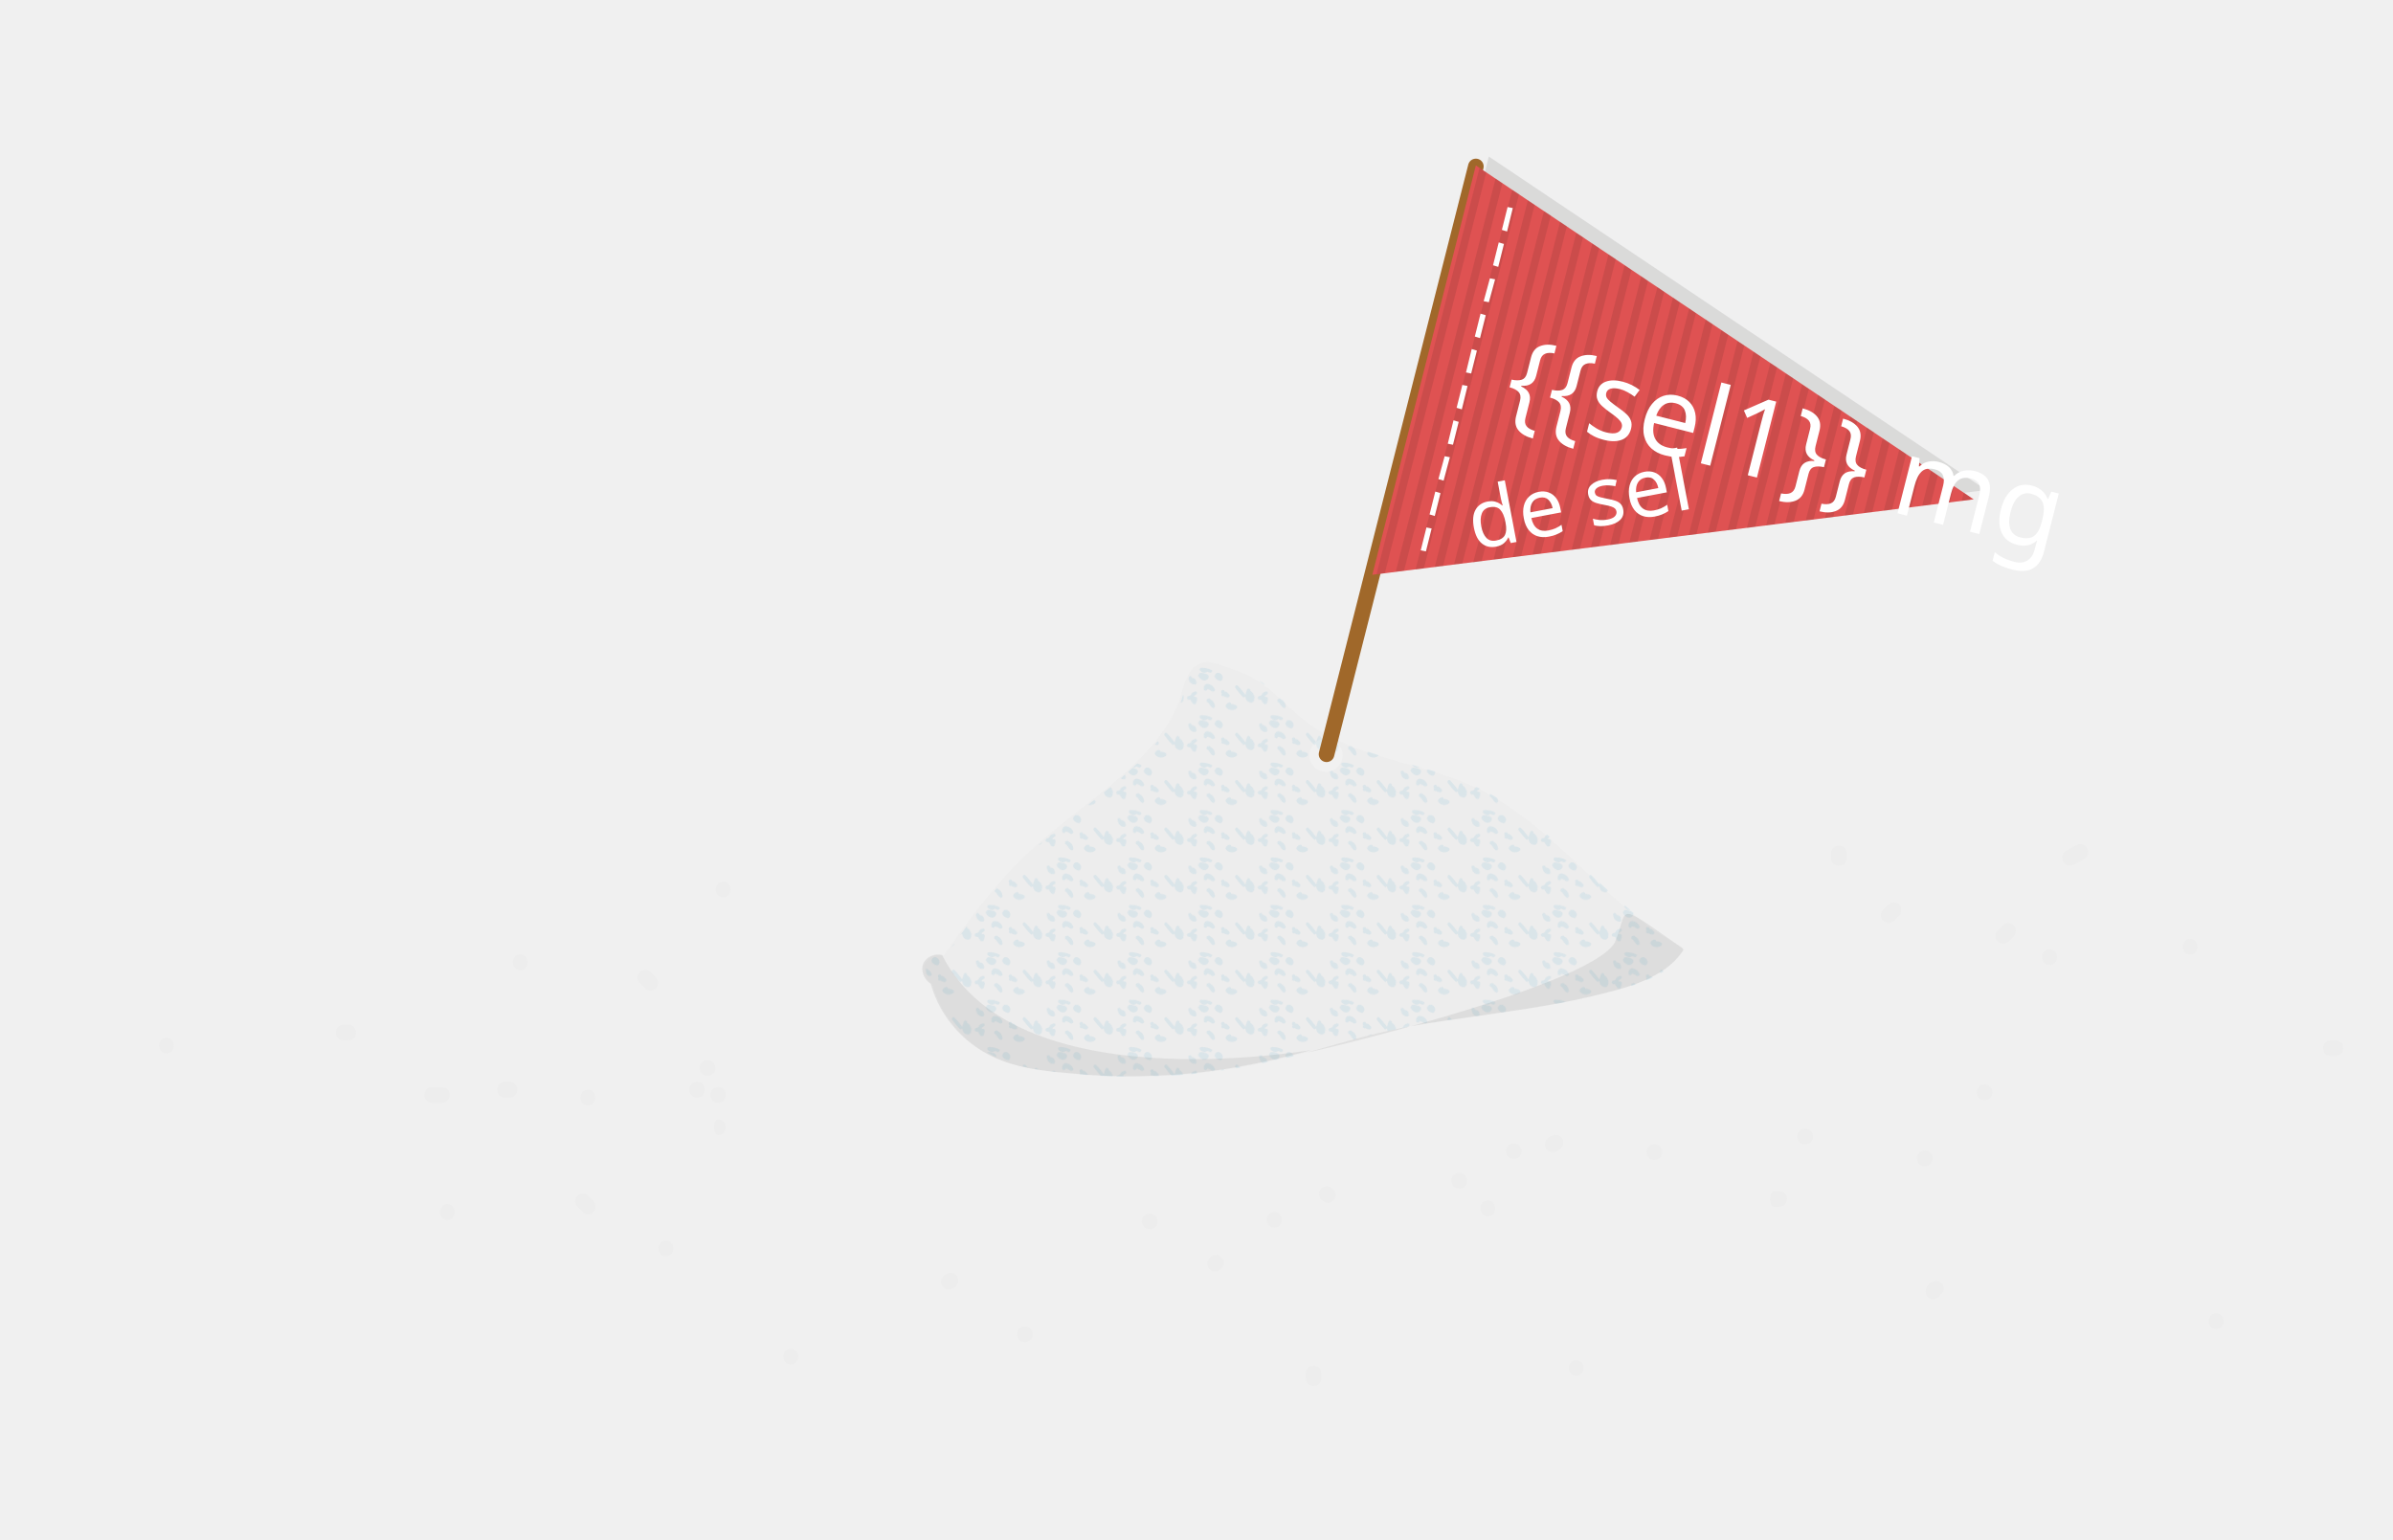
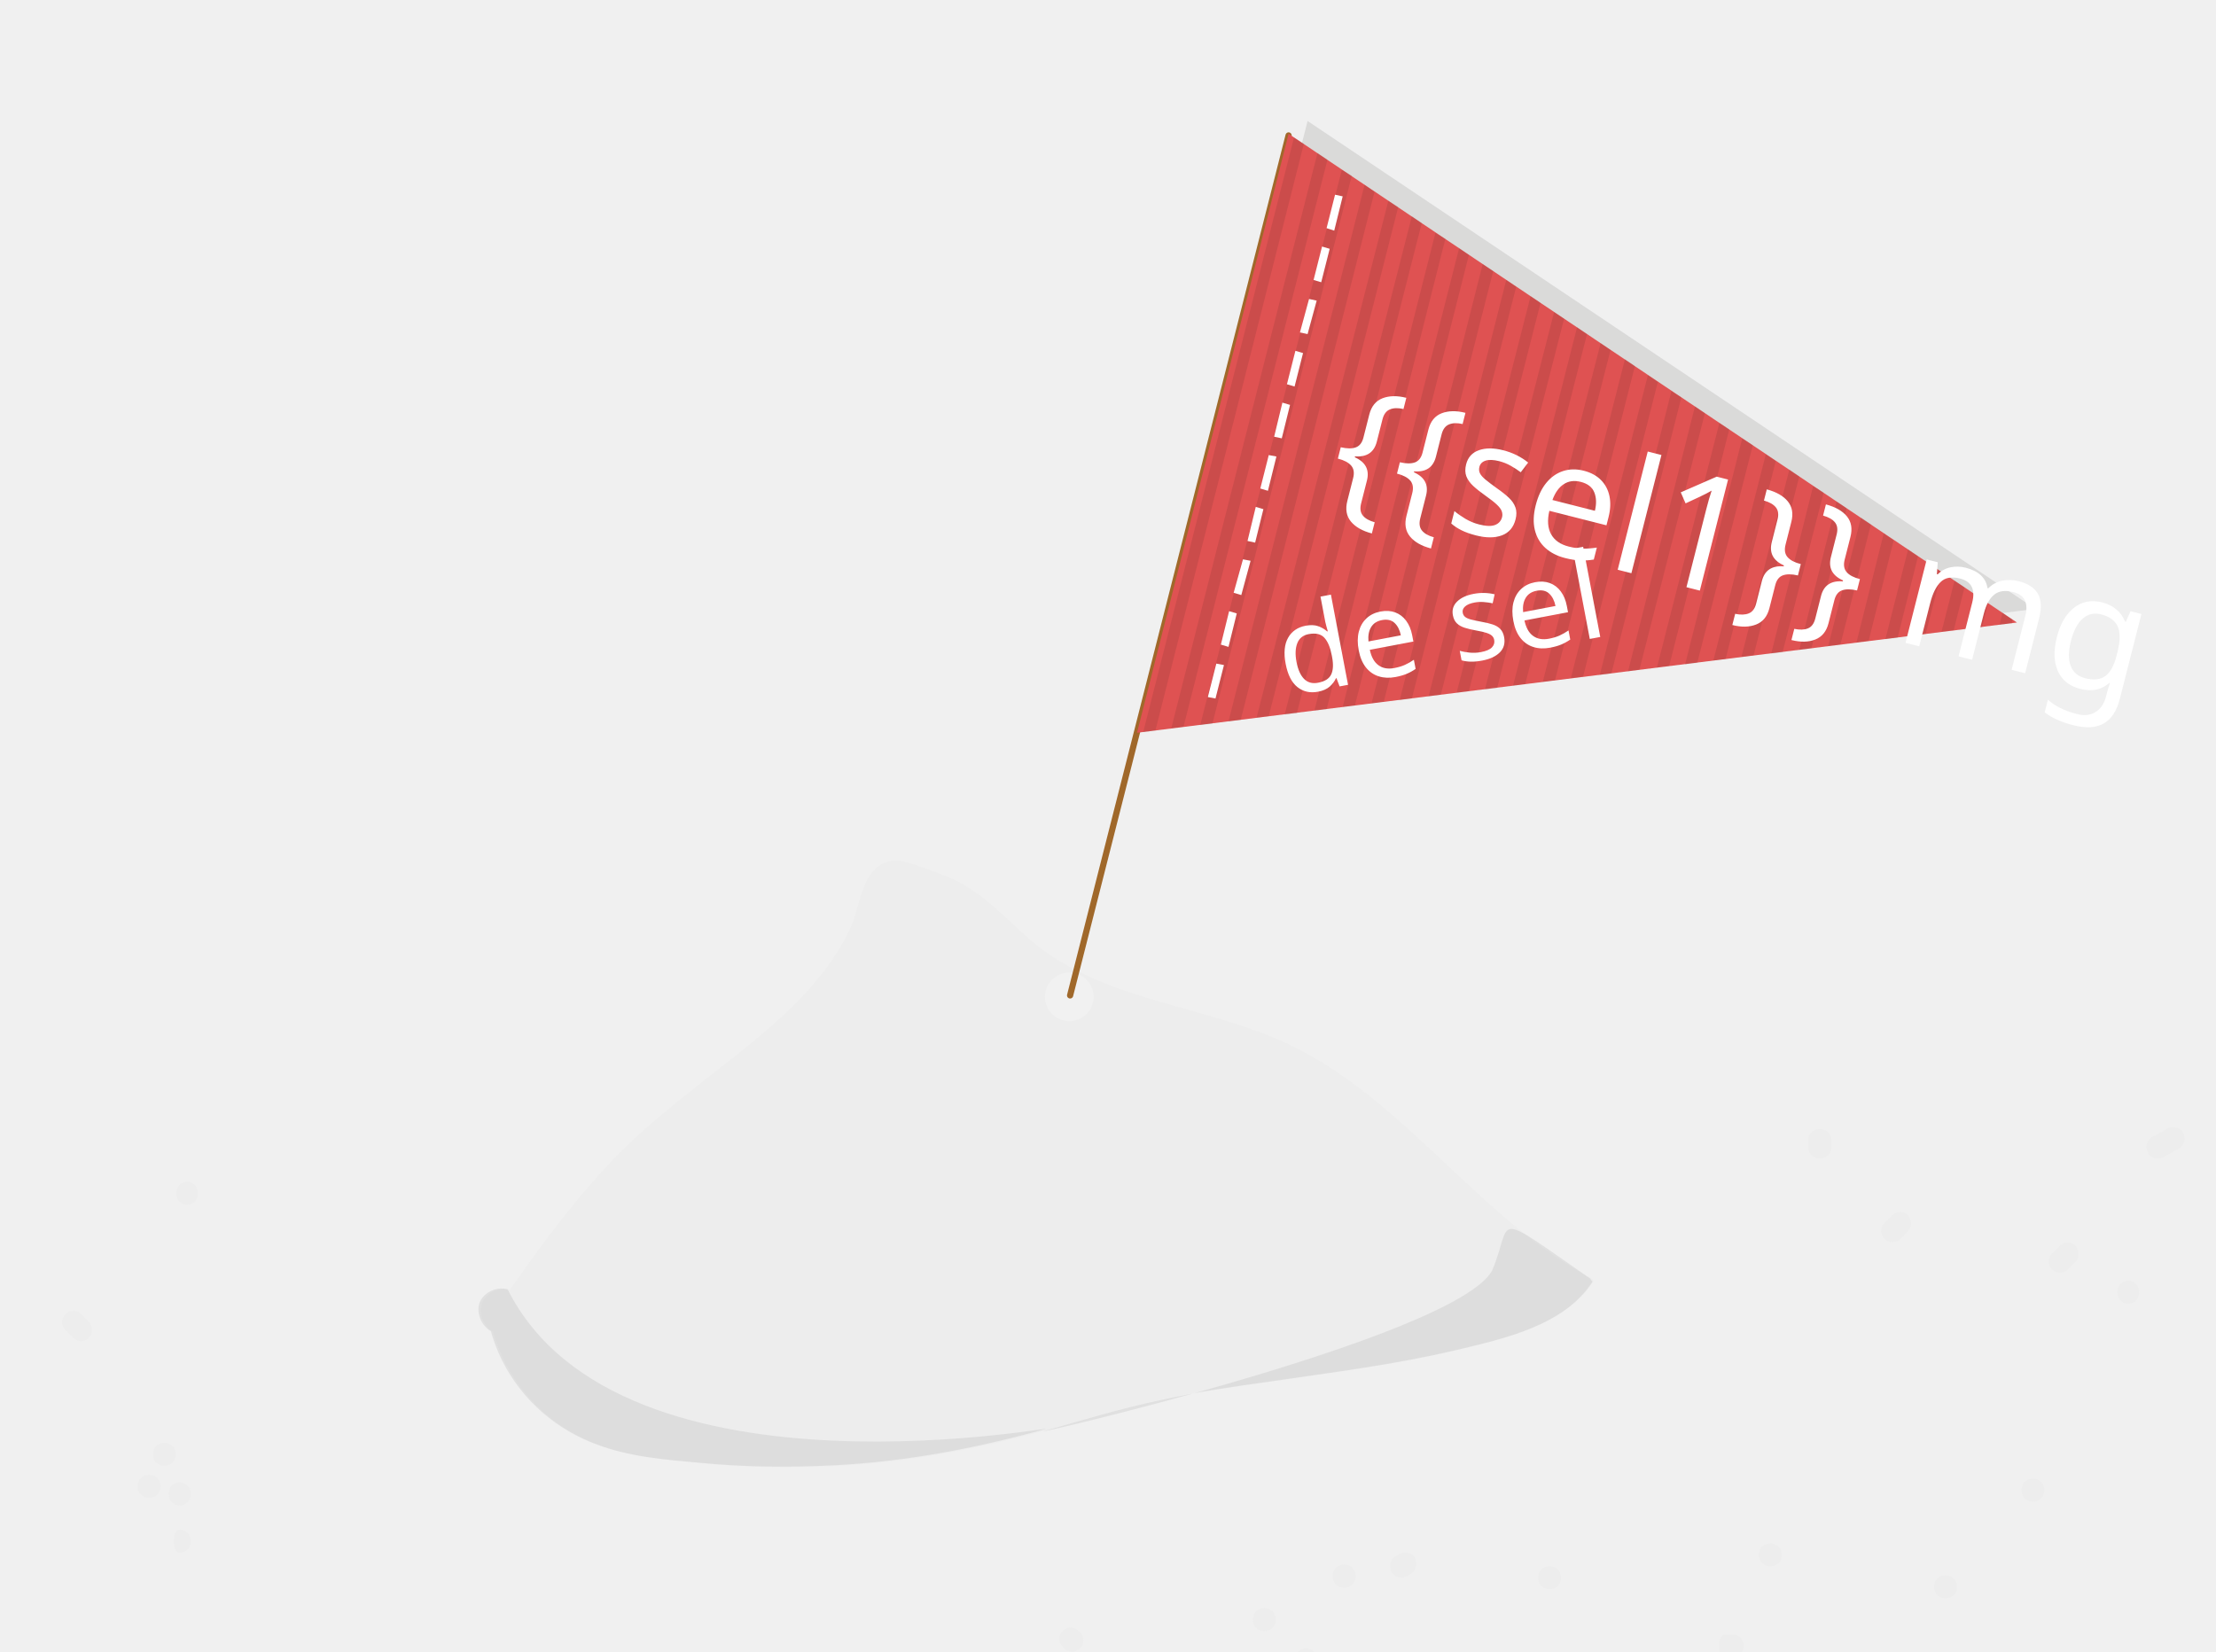
- <svg xmlns="http://www.w3.org/2000/svg" xmlns:xlink="http://www.w3.org/1999/xlink" version="1.1" id="Calque_1" x="0px" y="0px" viewBox="0 0 460 296" enable-background="new 0 0 460 296" xml:space="preserve">
-   <pattern x="-399" y="-252" width="21.2" height="14.2" patternUnits="userSpaceOnUse" id="Nouvelle_nuance_de_motif_2" viewBox="0.2 -14.4 21.2 14.2" overflow="visible">
+ <svg xmlns="http://www.w3.org/2000/svg" xmlns:xlink="http://www.w3.org/1999/xlink" version="1.1" id="Calque_1" x="0px" y="0px" viewBox="103.4 0 1073.1 800" enable-background="new 103.4 0 1073.1 800" xml:space="preserve">
+   <pattern x="0" y="800" width="41.1" height="27.5" patternUnits="userSpaceOnUse" id="SVGID_1_" viewBox="0 -27.7 41.1 27.5" overflow="visible">
    <g>
-       <polygon fill="none" points="0.2,-0.2 21.4,-0.2 21.4,-14.4 0.2,-14.4   " />
-       <path fill="#1B8EC1" d="M6-7c0-0.3,0.1-0.8,0.4-0.8c0.6-0.1,0.6-1.1,0-1C5.7-8.7,5.2-8.3,5-7.7c0,0.1-0.3,0.1-0.3,0.2    C4.4-7.5,3.9-7.3,3.9-7v0.2c0,0.4,0.7,0.6,1,0.4C5-5.9,5.4-5.6,5.6-5.2c0.2,0.3,0.9,0.3,1-0.1l0.3-1.2C6.9-7.2,6.2-7.4,6-7z" />
-       <path fill="#1B8EC1" d="M16.5-7.9c-0.2-0.2-0.5-0.5-0.7-0.7c-0.1-0.1-0.3-0.2-0.5-0.1c0,0-0.1,0-0.1,0c0-0.1-0.1-0.1-0.1-0.2    c-0.2-0.6-1.1-0.4-1,0.3c0,0.1,0.1,0.2,0.2,0.4c-0.3,0.4,0,1,0.5,0.8c0,0,0,0,0.1,0C15.2-7.2,15.6-7,16.1-7    C16.6-7,16.8-7.6,16.5-7.9z" />
-       <path fill="#1B8EC1" d="M10.9-6.4C10.8-6.5,10.8-6.5,10.9-6.4c-0.2-0.3-0.5-0.4-0.7-0.2c-0.5,0-0.7,0.8-0.2,1    c0.1,0,0.2,0.1,0.2,0.1c0.4,0.5,0.7,1.1,1.2,1.5c0.4,0.4,0.9,0,0.8-0.5C12.1-5.4,11.6-6.1,10.9-6.4z" />
-       <path fill="#1B8EC1" d="M12.2-9.4c-0.3-0.8-0.9-1.4-1.8-1.6c-0.3-0.1-0.9-0.1-1.1,0.2C9-10.5,8.8-9.9,8.9-9.5c0.1,0.6,1,0.6,1,0    c0,0,0,0,0,0c1,0.2,1,0.4,1.5,0.7C11.8-8.7,12.3-8.9,12.2-9.4z" />
-       <path fill="#1B8EC1" d="M5.8-12.8c-0.2-0.1-0.3,0-0.5,0c0-0.1,0-0.1,0-0.2c-0.1-0.6-1.1-0.6-1,0c0,0.4,0.2,0.7,0.3,1.1    c0,0.2,0.1,0.3,0.2,0.3c0.3,0.4,0.8,0.7,1.3,0.7c0.4,0.1,0.7-0.2,0.6-0.6C6.7-12.1,6.4-12.6,5.8-12.8z" />
-       <path fill="#1B8EC1" d="M10.3-13c-0.3,1-1.4,1.1-2.1,0.6c-0.4-0.3-0.7-0.5-0.9-1c-0.1-0.2,0-0.5,0.2-0.7c0.1-0.2,0.3-0.3,0.5-0.3    C8.7-14.3,10.6-14.2,10.3-13z" />
-       <path fill="#1B8EC1" d="M14.2-12.1c-0.1,0.1-0.3,0.2-0.5,0.1c-0.7-0.2-1.7-0.7-1.5-1.6c0.2-0.7,1.1-1.2,1.6-0.6    c0,0,0.1,0.1,0.1,0.1c0.1,0,0.2,0,0.3,0.2C14.7-13.3,14.7-12.6,14.2-12.1z" />
-       <path fill="#1B8EC1" d="M21.3-7.9c-0.7-0.9-1.4-1.8-2.2-2.6c-0.4-0.5-1.1,0.2-0.7,0.7c0.7,0.9,1.4,1.8,2.2,2.6    C21-6.7,21.7-7.4,21.3-7.9z" />
-       <path fill="#1B8EC1" d="M18.6-4.6c-0.5-0.3-1-0.4-1.5-0.4c0-0.3-0.2-0.6-0.6-0.5c-0.4,0.1-0.8,0.4-1,0.8c-0.1,0.1-0.1,0.4,0,0.5    c0.7,1.1,2.3,1.3,3.3,0.4C19-4.1,18.9-4.5,18.6-4.6z" />
-       <path fill="#1B8EC1" d="M11.1-1.1c-0.9-0.4-1.8-0.6-2.7-0.6c0,0,0,0,0,0c0,0,0,0,0,0c-0.1,0-0.2,0-0.2,0C7.8-1.7,7.5-1.3,7.7-1    c0.4,0.6,1.1,0.9,1.8,0.7c0.2,0,0.3-0.1,0.3-0.3c0.3,0.1,0.5,0.2,0.8,0.3C11.2,0,11.7-0.9,11.1-1.1z" />
-       <path fill="#1B8EC1" d="M2.8-7.5c0,0-0.1-0.1-0.1-0.1C2.6-8.2,2.2-8.7,1.6-9c0,0,0,0,0,0C1.8-9.5,1-10,0.7-9.4    C0.4-8.6,0-7.7,0.3-6.7c0.2,0.8,1,1.3,1.8,1.2c0.7-0.1,0.8-1.1,0.8-1.7C2.9-7.3,2.9-7.4,2.8-7.5z" />
+       <polygon fill="none" points="0,-0.1 41.1,-0.1 41.1,-27.7 0,-27.7   " />
+       <g>
+         <polygon fill="none" points="0,-27.7 41.1,-27.7 41.1,-0.1 0,-0.1    " />
+         <path fill="#1B8EC1" d="M11.3-14.5c0,0.6,0.2,1.6,0.8,1.6c1.2,0.2,1.2,2.1,0,1.9c-1.4-0.2-2.3-1-2.7-2.1c0-0.2-0.6-0.2-0.6-0.4     c-0.6,0-1.6-0.4-1.6-1v-0.4c0-0.8,1.4-1.2,1.9-0.8c0.2-1,1-1.6,1.4-2.3c0.4-0.6,1.7-0.6,1.9,0.2l0.6,2.3     C13-14.1,11.6-13.7,11.3-14.5z" />
+         <path fill="#1B8EC1" d="M31.6-12.7c-0.4,0.4-1,1-1.4,1.4c-0.2,0.2-0.6,0.4-1,0.2h-0.2c0,0.2-0.2,0.2-0.2,0.4     c-0.4,1.2-2.1,0.8-1.9-0.6c0-0.2,0.2-0.4,0.4-0.8c-0.6-0.8,0-1.9,1-1.6c0,0,0,0,0.2,0c0.6-0.4,1.4-0.8,2.3-0.8     C31.8-14.5,32.2-13.3,31.6-12.7z" />
+         <path fill="#1B8EC1" d="M20.8-15.6C20.6-15.5,20.6-15.5,20.8-15.6c-0.4,0.6-1,0.8-1.4,0.4c-1,0-1.4-1.6-0.4-1.9     c0.2,0,0.4-0.2,0.4-0.2c0.8-1,1.4-2.1,2.3-2.9c0.8-0.8,1.7,0,1.6,1C23.1-17.6,22.1-16.2,20.8-15.6z" />
+         <path fill="#1B8EC1" d="M23.3-9.8c-0.6,1.6-1.7,2.7-3.5,3.1c-0.6,0.2-1.7,0.2-2.1-0.4c-0.6-0.6-1-1.7-0.8-2.5     c0.2-1.2,1.9-1.2,1.9,0l0,0c1.9-0.4,1.9-0.8,2.9-1.4C22.5-11.2,23.5-10.8,23.3-9.8z" />
+         <path fill="#1B8EC1" d="M10.9-3.2c-0.4,0.2-0.6,0-1,0c0,0.2,0,0.2,0,0.4C9.7-1.7,7.8-1.7,8-2.8C8-3.6,8.4-4.2,8.5-5     c0-0.4,0.2-0.6,0.4-0.6c0.6-0.8,1.6-1.4,2.5-1.4c0.8-0.2,1.4,0.4,1.2,1.2C12.6-4.6,12-3.6,10.9-3.2z" />
+         <path fill="#1B8EC1" d="M19.6-2.8C19-4.8,16.9-5,15.5-4c-0.8,0.6-1.4,1-1.7,1.9c-0.2,0.4,0,1,0.4,1.4c0.2,0.4,0.6,0.6,1,0.6     C16.5-0.3,20.2-0.5,19.6-2.8z" />
+         <path fill="#1B8EC1" d="M27.2-4.6c-0.2-0.2-0.6-0.4-1-0.2c-1.4,0.4-3.3,1.4-2.9,3.1c0.4,1.4,2.1,2.3,3.1,1.2l0.2-0.2     c0.2,0,0.4,0,0.6-0.4C28.1-2.3,28.1-3.6,27.2-4.6z" />
+         <path fill="#1B8EC1" d="M40.9-12.7c-1.4,1.7-2.7,3.5-4.3,5c-0.8,1-2.1-0.4-1.4-1.4c1.4-1.7,2.7-3.5,4.3-5     C40.4-15.1,41.7-13.7,40.9-12.7z" />
+         <path fill="#1B8EC1" d="M35.7-19.1c-1,0.6-1.9,0.8-2.9,0.8c0,0.6-0.4,1.2-1.2,1c-0.8-0.2-1.6-0.8-1.9-1.6c-0.2-0.2-0.2-0.8,0-1     c1.4-2.1,4.5-2.5,6.4-0.8C36.5-20.1,36.3-19.3,35.7-19.1z" />
+         <path fill="#1B8EC1" d="M21.2-25.9c-1.7,0.8-3.5,1.2-5.2,1.2l0,0l0,0c-0.2,0-0.4,0-0.4,0c-0.8,0-1.4-0.8-1-1.4     c0.8-1.2,2.1-1.7,3.5-1.4c0.4,0,0.6,0.2,0.6,0.6c0.6-0.2,1-0.4,1.6-0.6C21.3-28.1,22.3-26.3,21.2-25.9z" />
+         <path fill="#1B8EC1" d="M5.1-13.5l-0.2,0.2c-0.2,1.2-1,2.1-2.1,2.7l0,0c0.4,1-1.2,1.9-1.7,0.8c-0.6-1.6-1.4-3.3-0.8-5.2     c0.4-1.6,1.9-2.5,3.5-2.3c1.4,0.2,1.6,2.1,1.6,3.3C5.2-13.9,5.2-13.7,5.1-13.5z" />
+       </g>
    </g>
  </pattern>
  <g>
    <g>
-       <path fill="#EDEDED" d="M323.5,182.2c-14.6-7.8-23.9-22.6-38.6-30.2c-7.4-3.8-15.7-5.1-23.5-7.9c-4.1-1.5-8.1-3.4-11.5-6.3    c-3.4-2.9-6.1-6.1-10.3-8.1c-1.8-0.8-3.6-1.4-5.4-2c-1.3-0.4-2.5-0.7-3.8,0c-2.6,1.2-3.1,5.5-4,7.8c-2.8,6.6-8.3,11.7-13.7,16.1    c-5.7,4.6-11.7,8.9-16.9,14.1c-5.4,5.5-10,11.7-14.4,18c-1.2-0.3-2.5,0.1-3.3,1.1c-1.1,1.4-0.3,3.6,1.1,4.4    c1.9,6.8,7,12.3,13.7,14.8c4.4,1.7,9.3,2.1,13.9,2.5c5.1,0.5,10.2,0.6,15.3,0.4c10.1-0.3,20-2.1,29.8-4.8c5-1.4,9.9-2.9,15-4    c4.9-1.1,9.8-1.8,14.8-2.5c8.1-1.2,16.2-2.2,24.2-4.1c6.2-1.5,14.2-3.2,17.9-9C323.7,182.5,323.6,182.2,323.5,182.2z" />
-       <pattern id="SVGID_1_" xlink:href="#Nouvelle_nuance_de_motif_2" patternTransform="matrix(0.6419 0 0 0.6419 -2511.889 -2580.121)">
+       <path fill="#EDEDED" d="M874.1,619.2c-53.8-28.8-88.1-83.3-142.3-111.3c-27.3-14-57.9-18.8-86.6-29.1    c-15.1-5.5-29.9-12.5-42.4-23.2c-12.5-10.7-22.5-22.5-38-29.9c-6.6-2.9-13.3-5.2-19.9-7.4c-4.8-1.5-9.2-2.6-14,0    c-9.6,4.4-11.4,20.3-14.7,28.8c-10.3,24.3-30.6,43.1-50.5,59.3c-21,17-43.1,32.8-62.3,52c-19.9,20.3-36.9,43.1-53.1,66.3    c-4.4-1.1-9.2,0.4-12.2,4.1c-4.1,5.2-1.1,13.3,4.1,16.2c7,25.1,25.8,45.3,50.5,54.6c16.2,6.3,34.3,7.7,51.2,9.2    c18.8,1.8,37.6,2.2,56.4,1.5c37.2-1.1,73.7-7.7,109.8-17.7c18.4-5.2,36.5-10.7,55.3-14.7c18.1-4.1,36.1-6.6,54.6-9.2    c29.9-4.4,59.7-8.1,89.2-15.1c22.9-5.5,52.3-11.8,66-33.2C874.8,620.3,874.5,619.2,874.1,619.2z" />
+       <pattern id="SVGID_2_" xlink:href="#SVGID_1_" patternTransform="matrix(2.3661 0 0 -2.3661 -573.395 -17201.172)">
		</pattern>
-       <path opacity="9.000000e-02" fill="url(#SVGID_1_)" d="M323.9,182.2c-14.6-7.8-23.9-22.6-38.6-30.2c-7.4-3.8-15.7-5.1-23.5-7.9    c-4.1-1.5-8.1-3.4-11.5-6.3c-3.4-2.9-6.1-6.1-10.3-8.1c-1.8-0.8-3.6-1.4-5.4-2c-1.3-0.4-2.5-0.7-3.8,0c-2.6,1.2-3.1,5.5-4,7.8    c-2.8,6.6-8.3,11.7-13.7,16.1c-5.7,4.6-11.7,8.9-16.9,14.1c-5.4,5.5-10,11.7-14.4,18c-1.2-0.3-2.5,0.1-3.3,1.1    c-1.1,1.4-0.3,3.6,1.1,4.4c1.9,6.8,7,12.3,13.7,14.8c4.4,1.7,9.3,2.1,13.9,2.5c5.1,0.5,10.2,0.6,15.3,0.4    c10.1-0.3,20-2.1,29.8-4.8c5-1.4,9.9-2.9,15-4c4.9-1.1,9.8-1.8,14.8-2.5c8.1-1.2,16.2-2.2,24.2-4.1c6.2-1.5,14.2-3.2,17.9-9    C324.1,182.5,324.1,182.2,323.9,182.2z" />
-       <path opacity="7.000000e-02" d="M181.1,183.6c-1.2-0.3-2.5,0.1-3.3,1.1c-1.1,1.4-0.3,3.6,1.1,4.4c1.9,6.8,7,12.3,13.7,14.8    c4.4,1.7,9.3,2.1,13.9,2.5c5.1,0.5,10.2,0.6,15.3,0.4c10.1-0.3,20-2.1,29.8-4.8C256.6,200.8,196,213.3,181.1,183.6z" />
-       <path opacity="7.000000e-02" d="M323.3,182.2c-13.4-9.3-10-7.7-12.9-1c-5.1,8.9-63.3,22.3-58.7,21c5-1.4,9.9-2.9,15-4    c4.9-1.1,9.8-1.8,14.8-2.5c8.1-1.2,16.2-2.2,24.2-4.1c6.2-1.5,14.2-3.2,17.9-9C323.5,182.5,323.4,182.3,323.3,182.2z" />
+       <path opacity="9.000000e-02" fill="url(#SVGID_2_)" enable-background="new    " d="M875.6,619.2    c-53.8-28.8-88.1-83.3-142.3-111.3c-27.3-14-57.9-18.8-86.6-29.1c-15.1-5.5-29.9-12.5-42.4-23.2c-12.5-10.7-22.5-22.5-38-29.9    c-6.6-2.9-13.3-5.2-19.9-7.4c-4.8-1.5-9.2-2.6-14,0c-9.6,4.4-11.4,20.3-14.7,28.8c-10.3,24.3-30.6,43.1-50.5,59.3    c-21,17-43.1,32.8-62.3,52c-19.9,20.3-36.9,43.1-53.1,66.3c-4.4-1.1-9.2,0.4-12.2,4.1c-4.1,5.2-1.1,13.3,4.1,16.2    c7,25.1,25.8,45.3,50.5,54.6c16.2,6.3,34.3,7.7,51.2,9.2c18.8,1.8,37.6,2.2,56.4,1.5c37.2-1.1,73.7-7.7,109.8-17.7    c18.4-5.2,36.5-10.7,55.3-14.7c18.1-4.1,36.1-6.6,54.6-9.2c29.9-4.4,59.7-8.1,89.2-15.1c22.9-5.5,52.3-11.8,66-33.2    C876.3,620.3,876.3,619.2,875.6,619.2z" />
+       <path opacity="7.000000e-02" enable-background="new    " d="M349.2,624.4c-4.4-1.1-9.2,0.4-12.2,4.1c-4.1,5.2-1.1,13.3,4.1,16.2    c7,25.1,25.8,45.3,50.5,54.6c16.2,6.3,34.3,7.7,51.2,9.2c18.8,1.8,37.6,2.2,56.4,1.5c37.2-1.1,73.7-7.7,109.8-17.7    C627.5,687.8,404.1,733.9,349.2,624.4z" />
+       <path opacity="7.000000e-02" enable-background="new    " d="M873.4,619.2c-49.4-34.3-36.9-28.4-47.5-3.7    c-18.8,32.8-233.3,82.2-216.4,77.4c18.4-5.2,36.5-10.7,55.3-14.7c18.1-4.1,36.1-6.6,54.6-9.2c29.9-4.4,59.7-8.1,89.2-15.1    c22.9-5.5,52.3-11.8,66-33.2C874.1,620.3,873.7,619.6,873.4,619.2z" />
    </g>
-     <path fill="#EDEDED" d="M234.8,241.7c-0.6-0.6-1.5-0.6-2.1,0l-0.2,0.2c-0.6,0.6-0.6,1.5,0,2.1c0.6,0.6,1.5,0.6,2.1,0   c0.1-0.1,0.2-0.2,0.2-0.2C235.4,243.2,235.4,242.3,234.8,241.7z" />
-     <path fill="#EDEDED" d="M245,233L245,233c-2,0-2,3,0,3l0,0C246.9,236,246.9,233,245,233z" />
-     <path fill="#EDEDED" d="M256.3,228.7l-0.2-0.2c-0.6-0.6-1.5-0.6-2.1,0c-0.6,0.6-0.6,1.5,0,2.1c0.1,0.1,0.2,0.2,0.2,0.2   c0.6,0.6,1.5,0.6,2.1,0C256.9,230.2,256.9,229.3,256.3,228.7z" />
-     <path fill="#EDEDED" d="M279,227L279,227c0,2,3,2,3,0l0,0C282,225,279,225,279,227z" />
-     <path fill="#EDEDED" d="M291,219.8c-2,0-2,3,0,3S293,219.8,291,219.8z" />
-     <path fill="#EDEDED" d="M300.3,218.9c-0.4-0.7-1.3-0.9-2.1-0.5c-0.2,0.1-0.3,0.2-0.5,0.3c-0.7,0.4-0.9,1.4-0.5,2.1   c0.4,0.7,1.3,0.9,2.1,0.5c0.2-0.1,0.3-0.2,0.5-0.3C300.4,220.6,300.7,219.6,300.3,218.9z" />
-     <path fill="#EDEDED" d="M286,230.8c-1.9,0-1.9,3,0,3S287.9,230.8,286,230.8z" />
-     <path fill="#EDEDED" d="M318,220c-2,0-2,3,0,3S320,220,318,220z" />
-     <path fill="#EDEDED" d="M136,203.8c-2,0-2,3,0,3S138,203.8,136,203.8z" />
-     <path fill="#EDEDED" d="M138,209L138,209c-1.9,0-1.9,3,0,3l0,0C140,212,140,209,138,209z" />
-     <path fill="#EDEDED" d="M134,208L134,208c-2,0-2,3,0,3l0,0C136,211,136,208,134,208z" />
-     <path fill="#EDEDED" d="M138,215.2c-1,0-1,3,0,3C140,218.2,140,215.2,138,215.2z" />
-     <path fill="#EDEDED" d="M197,255L197,255c-2,0-2,3,0,3l0,0C199,258,199,255,197,255z" />
-     <path fill="#EDEDED" d="M152,259.3c-1.9,0-1.9,3,0,3S153.9,259.3,152,259.3z" />
-     <path fill="#EDEDED" d="M184,245.4c-0.4-0.7-1.3-0.9-2.1-0.5c-0.1,0.1-0.2,0.1-0.3,0.2c-0.7,0.4-0.9,1.4-0.5,2.1   c0.4,0.7,1.3,0.9,2.1,0.5c0.1-0.1,0.2-0.1,0.3-0.2C184.2,247.1,184.4,246.1,184,245.4z" />
-     <path fill="#EDEDED" d="M221,233.3c-2,0-2,3,0,3S223,233.3,221,233.3z" />
-     <path fill="#EDEDED" d="M342,229h-1c-1,0-1,3,0,3h1C344,232,344,229,342,229z" />
-     <path fill="#EDEDED" d="M347,217L347,217c-2,0-2,3,0,3l0,0C349,220,349,217,347,217z" />
-     <path fill="#EDEDED" d="M373.6,247.3c-0.2-0.8-1-1.2-1.8-1c-0.8,0.2-1.4,0.8-1.6,1.6c-0.2,0.8,0.2,1.6,1,1.8   c0.6,0.2,1.4-0.1,1.7-0.7C373.5,248.6,373.8,247.9,373.6,247.3z" />
-     <path fill="#EDEDED" d="M370,221.2c-2,0-2,3,0,3S372,221.2,370,221.2z" />
-     <path fill="#EDEDED" d="M380,210L380,210c0,2,3,2,3,0l0,0C383,208,380,208,380,210z" />
-     <path fill="#EDEDED" d="M128,238.5c-1.9,0-1.9,3,0,3S129.9,238.5,128,238.5z" />
-     <path fill="#EDEDED" d="M86,231.5c-1.9,0-1.9,3,0,3S87.9,231.5,86,231.5z" />
-     <path fill="#EDEDED" d="M85,209h-2c-1.9,0-1.9,3,0,3h2C86.9,212,86.9,209,85,209z" />
-     <path fill="#EDEDED" d="M113,209.5c-1.9,0-1.9,3,0,3S114.9,209.5,113,209.5z" />
-     <path fill="#EDEDED" d="M114.1,230.9l-1-1c-0.6-0.6-1.5-0.6-2.1,0c-0.6,0.6-0.6,1.5,0,2.1c0.3,0.3,0.7,0.7,1,1   c0.6,0.6,1.5,0.6,2.1,0C114.6,232.5,114.6,231.5,114.1,230.9z" />
-     <path fill="#EDEDED" d="M98,208h-1c-1.9,0-1.9,3,0,3h1C99.9,211,99.9,208,98,208z" />
-     <path fill="#EDEDED" d="M126.1,187.9l-1-1c-0.6-0.6-1.5-0.6-2.1,0c-0.6,0.6-0.6,1.5,0,2.1c0.3,0.3,0.7,0.7,1,1   c0.6,0.6,1.5,0.6,2.1,0C126.6,189.5,126.6,188.5,126.1,187.9z" />
-     <path fill="#EDEDED" d="M394,182.5c-1.9,0-1.9,3,0,3S395.9,182.5,394,182.5z" />
-     <path fill="#EDEDED" d="M352,164v1c0,1.9,3,1.9,3,0v-1C355,162.1,352,162.1,352,164z" />
-     <path fill="#EDEDED" d="M401.2,163c-0.4-0.7-1.3-0.9-2.1-0.5c-0.7,0.4-1.3,0.7-2,1.1c-0.7,0.4-0.9,1.4-0.5,2.1   c0.4,0.7,1.3,0.9,2.1,0.5c0.7-0.4,1.3-0.7,2-1.1C401.4,164.7,401.6,163.7,401.2,163z" />
-     <path fill="#EDEDED" d="M365.1,173.9c-0.6-0.6-1.5-0.6-2.1,0l-1,1c-0.6,0.6-0.6,1.5,0,2.1c0.6,0.6,1.5,0.6,2.1,0   c0.3-0.3,0.7-0.7,1-1C365.6,175.5,365.6,174.5,365.1,173.9z" />
-     <path fill="#EDEDED" d="M387.1,177.9c-0.6-0.6-1.5-0.6-2.1,0l-1,1c-0.6,0.6-0.6,1.5,0,2.1c0.6,0.6,1.5,0.6,2.1,0   c0.3-0.3,0.7-0.7,1-1C387.6,179.5,387.6,178.5,387.1,177.9z" />
-     <path fill="#EDEDED" d="M100,183.5c-1.9,0-1.9,3,0,3S101.9,183.5,100,183.5z" />
-     <path fill="#EDEDED" d="M67,197h-1c-1.9,0-1.9,3,0,3h1C68.9,200,68.9,197,67,197z" />
-     <path fill="#EDEDED" d="M32,199.5c-1.9,0-1.9,3,0,3S33.9,199.5,32,199.5z" />
-     <path fill="#EDEDED" d="M139,169.5c-1.9,0-1.9,3,0,3S140.9,169.5,139,169.5z" />
-     <path fill="#EDEDED" d="M421,180.5c-1.9,0-1.9,3,0,3S422.9,180.5,421,180.5z" />
-     <path fill="#EDEDED" d="M449,200h-1c-1.9,0-1.9,3,0,3h1C450.9,203,450.9,200,449,200z" />
-     <path fill="#EDEDED" d="M426,252.5c-1.9,0-1.9,3,0,3S427.9,252.5,426,252.5z" />
-     <path fill="#EDEDED" d="M303,261.5c-1.9,0-1.9,3,0,3S304.9,261.5,303,261.5z" />
-     <path fill="#EDEDED" d="M251,264v1c0,1.9,3,1.9,3,0v-1C254,262.1,251,262.1,251,264z" />
+     <path fill="#EDEDED" d="M547.1,838.5c-2.2-2.2-5.5-2.2-7.7,0l-0.7,0.7c-2.2,2.2-2.2,5.5,0,7.7c2.2,2.2,5.5,2.2,7.7,0   c0.4-0.4,0.7-0.7,0.7-0.7C549.3,844.1,549.3,840.8,547.1,838.5z" />
+     <path fill="#EDEDED" d="M584.7,806.5L584.7,806.5c-7.4,0-7.4,11.1,0,11.1l0,0C591.7,817.5,591.7,806.5,584.7,806.5z" />
+     <path fill="#EDEDED" d="M626.4,790.6l-0.7-0.7c-2.2-2.2-5.5-2.2-7.7,0c-2.2,2.2-2.2,5.5,0,7.7c0.4,0.4,0.7,0.7,0.7,0.7   c2.2,2.2,5.5,2.2,7.7,0C628.6,796.2,628.6,792.8,626.4,790.6z" />
+     <path fill="#EDEDED" d="M710.1,784.4L710.1,784.4c0,7.4,11.1,7.4,11.1,0l0,0C721.1,777,710.1,777,710.1,784.4z" />
+     <path fill="#EDEDED" d="M754.3,757.8c-7.4,0-7.4,11.1,0,11.1S761.7,757.8,754.3,757.8z" />
+     <path fill="#EDEDED" d="M788.6,754.5c-1.5-2.6-4.8-3.3-7.7-1.8c-0.7,0.4-1.1,0.7-1.8,1.1c-2.6,1.5-3.3,5.2-1.8,7.7   c1.5,2.6,4.8,3.3,7.7,1.8c0.7-0.4,1.1-0.7,1.8-1.1C788.9,760.8,790,757.1,788.6,754.5z" />
+     <path fill="#EDEDED" d="M735.9,798.4c-7,0-7,11.1,0,11.1C742.9,809.4,742.9,798.4,735.9,798.4z" />
+     <path fill="#EDEDED" d="M853.8,758.6c-7.4,0-7.4,11.1,0,11.1S861.2,758.6,853.8,758.6z" />
+     <path fill="#EDEDED" d="M183,698.8c-7.4,0-7.4,11.1,0,11.1S190.3,698.8,183,698.8z" />
+     <path fill="#EDEDED" d="M190.3,718L190.3,718c-7,0-7,11.1,0,11.1l0,0C197.7,729.1,197.7,718,190.3,718z" />
+     <path fill="#EDEDED" d="M175.6,714.3L175.6,714.3c-7.4,0-7.4,11.1,0,11.1l0,0C183,725.4,183,714.3,175.6,714.3z" />
+     <path fill="#EDEDED" d="M190.3,740.9c-3.7,0-3.7,11.1,0,11.1C197.7,751.9,197.7,740.9,190.3,740.9z" />
+     <path fill="#EDEDED" d="M407.8,887.6L407.8,887.6c-7.4,0-7.4,11.1,0,11.1l0,0C415.2,898.6,415.2,887.6,407.8,887.6z" />
+     <path fill="#EDEDED" d="M241.9,903.4c-7,0-7,11.1,0,11.1S248.9,903.4,241.9,903.4z" />
+     <path fill="#EDEDED" d="M359.9,852.2c-1.5-2.6-4.8-3.3-7.7-1.8c-0.4,0.4-0.7,0.4-1.1,0.7c-2.6,1.5-3.3,5.2-1.8,7.7   c1.5,2.6,4.8,3.3,7.7,1.8c0.4-0.4,0.7-0.4,1.1-0.7C360.6,858.4,361.4,854.8,359.9,852.2z" />
+     <path fill="#EDEDED" d="M496.3,807.6c-7.4,0-7.4,11.1,0,11.1C503.6,818.6,503.6,807.6,496.3,807.6z" />
+     <path fill="#EDEDED" d="M942.3,791.7h-3.7c-3.7,0-3.7,11.1,0,11.1h3.7C949.7,802.8,949.7,791.7,942.3,791.7z" />
+     <path fill="#EDEDED" d="M960.7,747.5L960.7,747.5c-7.4,0-7.4,11.1,0,11.1l0,0C968.1,758.6,968.1,747.5,960.7,747.5z" />
+     <path fill="#EDEDED" d="M1058.8,859.2c-0.7-2.9-3.7-4.4-6.6-3.7c-2.9,0.7-5.2,2.9-5.9,5.9s0.7,5.9,3.7,6.6c2.2,0.7,5.2-0.4,6.3-2.6   C1058.4,864,1059.5,861.4,1058.8,859.2z" />
+     <path fill="#EDEDED" d="M1045.5,763c-7.4,0-7.4,11.1,0,11.1C1052.9,774,1052.9,763,1045.5,763z" />
+     <path fill="#EDEDED" d="M1082.3,721.7L1082.3,721.7c0,7.4,11.1,7.4,11.1,0l0,0C1093.4,714.3,1082.3,714.3,1082.3,721.7z" />
+     <path fill="#EDEDED" d="M153.5,826.7c-7,0-7,11.1,0,11.1C160.5,837.8,160.5,826.7,153.5,826.7z" />
+     <path fill="#EDEDED" d="M-1.3,800.9c-7,0-7,11.1,0,11.1S5.7,800.9-1.3,800.9z" />
+     <path fill="#EDEDED" d="M-5,718h-7.4c-7,0-7,11.1,0,11.1H-5C2,729.1,2,718-5,718z" />
+     <path fill="#EDEDED" d="M98.2,719.9c-7,0-7,11.1,0,11.1C105.2,730.9,105.2,719.9,98.2,719.9z" />
+     <path fill="#EDEDED" d="M102.2,798.7l-3.7-3.7c-2.2-2.2-5.5-2.2-7.7,0c-2.2,2.2-2.2,5.5,0,7.7c1.1,1.1,2.6,2.6,3.7,3.7   c2.2,2.2,5.5,2.2,7.7,0C104.1,804.6,104.1,800.9,102.2,798.7z" />
+     <path fill="#EDEDED" d="M42.9,714.3h-3.7c-7,0-7,11.1,0,11.1h3.7C49.9,725.4,49.9,714.3,42.9,714.3z" />
+     <path fill="#EDEDED" d="M146.5,640.2l-3.7-3.7c-2.2-2.2-5.5-2.2-7.7,0c-2.2,2.2-2.2,5.5,0,7.7c1.1,1.1,2.6,2.6,3.7,3.7   c2.2,2.2,5.5,2.2,7.7,0C148.3,646.1,148.3,642.4,146.5,640.2z" />
+     <path fill="#EDEDED" d="M1134,620.3c-7,0-7,11.1,0,11.1C1141,631.4,1141,620.3,1134,620.3z" />
+     <path fill="#EDEDED" d="M979.1,552.1v3.7c0,7,11.1,7,11.1,0v-3.7C990.2,545.1,979.1,545.1,979.1,552.1z" />
+     <path fill="#EDEDED" d="M1160.5,548.5c-1.5-2.6-4.8-3.3-7.7-1.8c-2.6,1.5-4.8,2.6-7.4,4.1c-2.6,1.5-3.3,5.2-1.8,7.7   c1.5,2.6,4.8,3.3,7.7,1.8c2.6-1.5,4.8-2.6,7.4-4.1S1162,551,1160.5,548.5z" />
+     <path fill="#EDEDED" d="M1027.4,588.6c-2.2-2.2-5.5-2.2-7.7,0l-3.7,3.7c-2.2,2.2-2.2,5.5,0,7.7c2.2,2.2,5.5,2.2,7.7,0   c1.1-1.1,2.6-2.6,3.7-3.7C1029.3,594.5,1029.3,590.8,1027.4,588.6z" />
+     <path fill="#EDEDED" d="M1108.5,603.4c-2.2-2.2-5.5-2.2-7.7,0l-3.7,3.7c-2.2,2.2-2.2,5.5,0,7.7c2.2,2.2,5.5,2.2,7.7,0   c1.1-1.1,2.6-2.6,3.7-3.7C1110.4,609.3,1110.4,605.6,1108.5,603.4z" />
+     <path fill="#EDEDED" d="M50.3,624c-7,0-7,11.1,0,11.1S57.3,624,50.3,624z" />
+     <path fill="#EDEDED" d="M-71.4,673.8h-3.7c-7,0-7,11.1,0,11.1h3.7C-64.4,684.8-64.4,673.8-71.4,673.8z" />
+     <path fill="#EDEDED" d="M-200.4,683c-7,0-7,11.1,0,11.1S-193.4,683-200.4,683z" />
+     <path fill="#EDEDED" d="M194,572.4c-7,0-7,11.1,0,11.1S201,572.4,194,572.4z" />
+     <path fill="#EDEDED" d="M1233.5,613c-7,0-7,11.1,0,11.1C1240.5,624,1240.5,613,1233.5,613z" />
+     <path fill="#EDEDED" d="M1336.7,684.8h-3.7c-7,0-7,11.1,0,11.1h3.7C1343.7,695.9,1343.7,684.8,1336.7,684.8z" />
+     <path fill="#EDEDED" d="M1251.9,878.4c-7,0-7,11.1,0,11.1C1258.9,889.4,1258.9,878.4,1251.9,878.4z" />
+     <path fill="#EDEDED" d="M798.5,911.5c-7,0-7,11.1,0,11.1C805.5,922.6,805.5,911.5,798.5,911.5z" />
+     <path fill="#EDEDED" d="M606.9,920.7v3.7c0,7,11.1,7,11.1,0v-3.7C617.9,913.7,606.9,913.7,606.9,920.7z" />
  </g>
  <g>
-     <circle opacity="0.2" fill="#FFFFFF" cx="254.9" cy="145.2" r="3.2" />
-     <line fill="none" stroke="#A0682A" stroke-width="3" stroke-linecap="round" stroke-miterlimit="10" x1="283.7" y1="32" x2="255" y2="145" />
+     <circle opacity="0.2" fill="#FFFFFF" enable-background="new    " cx="621.2" cy="482.8" r="11.8" />
+     <line fill="none" stroke="#A0682A" stroke-width="3" stroke-linecap="round" stroke-miterlimit="10" x1="727.4" y1="65.6" x2="621.6" y2="482.1" />
    <g>
-       <polygon opacity="0.1" fill-rule="evenodd" clip-rule="evenodd" fill="#12100B" points="381.8,94.2 266.2,108.8 286.2,30.1     381.8,94.2   " />
-       <polygon fill-rule="evenodd" clip-rule="evenodd" fill="#DF5252" points="379.4,96 263.8,110.5 283.7,31.8 379.4,96   " />
-       <polygon opacity="0.1" fill-rule="evenodd" clip-rule="evenodd" fill="#12100B" points="352.4,99.4 350.8,99.6 355.7,80.1 357,81     352.4,99.4   " />
-       <polygon opacity="0.1" fill-rule="evenodd" clip-rule="evenodd" fill="#12100B" points="348.6,99.9 347.1,100.1 352.6,78.1     354,78.9 348.6,99.9   " />
-       <polygon opacity="0.1" fill-rule="evenodd" clip-rule="evenodd" fill="#12100B" points="344.8,100.3 343.2,100.5 349.5,75.9     350.8,76.8 344.8,100.3   " />
-       <polygon opacity="0.1" fill-rule="evenodd" clip-rule="evenodd" fill="#12100B" points="341.1,100.8 339.5,101 346.4,73.9     347.7,74.8 341.1,100.8   " />
-       <polygon opacity="0.1" fill-rule="evenodd" clip-rule="evenodd" fill="#12100B" points="337.4,101.3 335.8,101.5 343.3,71.8     344.7,72.7 337.4,101.3   " />
-       <polygon opacity="0.1" fill-rule="evenodd" clip-rule="evenodd" fill="#12100B" points="333.7,101.7 332.1,101.9 340.3,69.8     341.6,70.6 333.7,101.7   " />
-       <polygon opacity="0.1" fill-rule="evenodd" clip-rule="evenodd" fill="#12100B" points="329.8,102.2 328.3,102.4 337.1,67.6     338.4,68.5 329.8,102.2   " />
-       <polygon opacity="0.1" fill-rule="evenodd" clip-rule="evenodd" fill="#12100B" points="326.1,102.7 324.6,102.9 334,65.6     335.3,66.4 326.1,102.7   " />
-       <polygon opacity="0.1" fill-rule="evenodd" clip-rule="evenodd" fill="#12100B" points="378.7,96.1 377.1,96.3 377.5,94.7     378.8,95.6 378.7,96.1   " />
-       <polygon opacity="0.1" fill-rule="evenodd" clip-rule="evenodd" fill="#12100B" points="374.8,96.6 373.2,96.8 374.3,92.6     375.6,93.5 374.8,96.6   " />
-       <polygon opacity="0.1" fill-rule="evenodd" clip-rule="evenodd" fill="#12100B" points="371.1,97 369.5,97.2 371.2,90.5     372.5,91.4 371.1,97   " />
-       <polygon opacity="0.1" fill-rule="evenodd" clip-rule="evenodd" fill="#12100B" points="367.4,97.5 365.8,97.7 368.2,88.5     369.5,89.4 367.4,97.5   " />
-       <polygon opacity="0.1" fill-rule="evenodd" clip-rule="evenodd" fill="#12100B" points="363.7,98 362.1,98.2 365.1,86.4     366.4,87.3 363.7,98   " />
-       <polygon opacity="0.1" fill-rule="evenodd" clip-rule="evenodd" fill="#12100B" points="359.9,98.4 358.3,98.6 361.9,84.3     363.2,85.2 359.9,98.4   " />
-       <polygon opacity="0.1" fill-rule="evenodd" clip-rule="evenodd" fill="#12100B" points="356.2,98.9 354.6,99.1 358.9,82.2     360.2,83.1 356.2,98.9   " />
-       <polygon opacity="0.1" fill-rule="evenodd" clip-rule="evenodd" fill="#12100B" points="292.4,106.9 290.8,107.1 306.1,46.8     307.4,47.7 292.4,106.9   " />
-       <polygon opacity="0.1" fill-rule="evenodd" clip-rule="evenodd" fill="#12100B" points="288.7,107.4 287.1,107.6 303,44.8     304.3,45.6 288.7,107.4   " />
-       <polygon opacity="0.1" fill-rule="evenodd" clip-rule="evenodd" fill="#12100B" points="284.8,107.9 283.2,108.1 299.9,42.6     301.2,43.5 284.8,107.9   " />
-       <polygon opacity="0.1" fill-rule="evenodd" clip-rule="evenodd" fill="#12100B" points="281.1,108.3 279.5,108.5 296.8,40.6     298.1,41.4 281.1,108.3   " />
-       <polygon opacity="0.1" fill-rule="evenodd" clip-rule="evenodd" fill="#12100B" points="277.4,108.8 275.8,109 293.7,38.5     295,39.4 277.4,108.8   " />
-       <polygon opacity="0.1" fill-rule="evenodd" clip-rule="evenodd" fill="#12100B" points="273.7,109.3 272.1,109.5 290.7,36.5     292,37.3 273.7,109.3   " />
-       <polygon opacity="0.1" fill-rule="evenodd" clip-rule="evenodd" fill="#12100B" points="269.9,109.7 268.3,109.9 287.5,34.3     288.8,35.2 269.9,109.7   " />
-       <polygon opacity="0.1" fill-rule="evenodd" clip-rule="evenodd" fill="#12100B" points="266.2,110.2 264.6,110.4 284.4,32.3     285.7,33.1 266.2,110.2   " />
-       <polygon opacity="0.1" fill-rule="evenodd" clip-rule="evenodd" fill="#12100B" points="322.4,103.1 320.8,103.3 330.9,63.5     332.2,64.4 322.4,103.1   " />
-       <polygon opacity="0.1" fill-rule="evenodd" clip-rule="evenodd" fill="#12100B" points="318.7,103.6 317.1,103.8 327.9,61.4     329.2,62.3 318.7,103.6   " />
-       <polygon opacity="0.1" fill-rule="evenodd" clip-rule="evenodd" fill="#12100B" points="314.8,104.1 313.2,104.3 324.7,59.3     326,60.2 314.8,104.1   " />
-       <polygon opacity="0.1" fill-rule="evenodd" clip-rule="evenodd" fill="#12100B" points="311.1,104.6 309.5,104.8 321.6,57.2     322.9,58.1 311.1,104.6   " />
-       <polygon opacity="0.1" fill-rule="evenodd" clip-rule="evenodd" fill="#12100B" points="307.4,105 305.8,105.2 318.6,55.2     319.9,56.1 307.4,105   " />
-       <polygon opacity="0.1" fill-rule="evenodd" clip-rule="evenodd" fill="#12100B" points="303.7,105.5 302.1,105.7 315.5,53.1     316.8,54 303.7,105.5   " />
-       <polygon opacity="0.1" fill-rule="evenodd" clip-rule="evenodd" fill="#12100B" points="299.9,106 298.3,106.2 312.3,51     313.6,51.9 299.9,106   " />
-       <polygon opacity="0.1" fill-rule="evenodd" clip-rule="evenodd" fill="#12100B" points="296.2,106.4 294.6,106.6 309.2,48.9     310.6,49.8 296.2,106.4   " />
-       <polygon fill-rule="evenodd" clip-rule="evenodd" fill="#FFFFFF" points="273.1,105.8 274.1,106 275.2,101.6 274.2,101.4     273.1,105.8   " />
-       <polygon fill-rule="evenodd" clip-rule="evenodd" fill="#FFFFFF" points="274.8,98.9 275.8,99.2 276.9,94.8 275.9,94.5     274.8,98.9   " />
-       <polygon fill-rule="evenodd" clip-rule="evenodd" fill="#FFFFFF" points="276.5,92.1 277.5,92.4 278.7,87.9 277.7,87.7     276.5,92.1   " />
-       <polygon fill-rule="evenodd" clip-rule="evenodd" fill="#FFFFFF" points="278.3,85.3 279.3,85.5 280.4,81.1 279.4,80.8     278.3,85.3   " />
-       <polygon fill-rule="evenodd" clip-rule="evenodd" fill="#FFFFFF" points="280,78.4 281,78.7 282.1,74.2 281.1,74 280,78.4   " />
-       <polygon fill-rule="evenodd" clip-rule="evenodd" fill="#FFFFFF" points="281.8,71.6 282.8,71.8 283.9,67.4 282.9,67.1     281.8,71.6   " />
-       <polygon fill-rule="evenodd" clip-rule="evenodd" fill="#FFFFFF" points="283.5,64.7 284.5,65 285.6,60.6 284.6,60.3 283.5,64.7       " />
-       <polygon fill-rule="evenodd" clip-rule="evenodd" fill="#FFFFFF" points="285.2,57.9 286.2,58.1 287.4,53.7 286.4,53.5     285.2,57.9   " />
-       <polygon fill-rule="evenodd" clip-rule="evenodd" fill="#FFFFFF" points="287,51 288,51.3 289.1,46.9 288.1,46.6 287,51   " />
-       <polygon fill-rule="evenodd" clip-rule="evenodd" fill="#FFFFFF" points="288.7,44.2 289.7,44.5 290.8,40 289.8,39.8 288.7,44.2       " />
+       <polygon opacity="0.1" fill="#12100B" enable-background="new    " points="1089,294.9 662.9,348.7 736.6,58.6   " />
+       <polygon fill="#DF5252" points="1080.1,301.5 654,354.9 727.4,64.8   " />
+       <polygon opacity="0.1" fill="#12100B" enable-background="new    " points="980.6,314 974.7,314.8 992.8,242.9 997.6,246.2   " />
+       <polygon opacity="0.1" fill="#12100B" enable-background="new    " points="966.6,315.9 961.1,316.6 981.4,235.5 986.5,238.5       " />
+       <polygon opacity="0.1" fill="#12100B" enable-background="new    " points="952.6,317.3 946.7,318.1 969.9,227.4 974.7,230.7       " />
+       <polygon opacity="0.1" fill="#12100B" enable-background="new    " points="939,319.2 933.1,319.9 958.5,220 963.3,223.3   " />
+       <polygon opacity="0.1" fill="#12100B" enable-background="new    " points="925.3,321 919.4,321.8 947.1,212.3 952.2,215.6   " />
+       <polygon opacity="0.1" fill="#12100B" enable-background="new    " points="911.7,322.5 905.8,323.2 936,204.9 940.8,207.9   " />
+       <polygon opacity="0.1" fill="#12100B" enable-background="new    " points="897.3,324.3 891.8,325.1 924.2,196.8 929,200.1   " />
+       <polygon opacity="0.1" fill="#12100B" enable-background="new    " points="883.7,326.2 878.1,326.9 912.8,189.4 917.6,192.4       " />
+       <polygon opacity="0.1" fill="#12100B" enable-background="new    " points="1077.6,301.9 1071.7,302.6 1073.1,296.7 1077.9,300       " />
+       <polygon opacity="0.1" fill="#12100B" enable-background="new    " points="1063.2,303.7 1057.3,304.4 1061.3,289 1066.1,292.3       " />
+       <polygon opacity="0.1" fill="#12100B" enable-background="new    " points="1049.5,305.2 1043.6,305.9 1049.9,281.2 1054.7,284.5       " />
+       <polygon opacity="0.1" fill="#12100B" enable-background="new    " points="1035.9,307 1030,307.8 1038.9,273.8 1043.6,277.2       " />
+       <polygon opacity="0.1" fill="#12100B" enable-background="new    " points="1022.3,308.9 1016.4,309.6 1027.4,266.1 1032.2,269.4       " />
+       <polygon opacity="0.1" fill="#12100B" enable-background="new    " points="1008.3,310.3 1002.4,311.1 1015.6,258.4 1020.4,261.7       " />
+       <polygon opacity="0.1" fill="#12100B" enable-background="new    " points="994.6,312.2 988.7,312.9 1004.6,250.6 1009.4,253.9       " />
+       <polygon opacity="0.1" fill="#12100B" enable-background="new    " points="759.5,341.7 753.6,342.4 810,120.1 814.7,123.5   " />
+       <polygon opacity="0.1" fill="#12100B" enable-background="new    " points="745.8,343.5 739.9,344.2 798.5,112.8 803.3,115.7       " />
+       <polygon opacity="0.1" fill="#12100B" enable-background="new    " points="731.4,345.4 725.5,346.1 787.1,104.7 791.9,108   " />
+       <polygon opacity="0.1" fill="#12100B" enable-background="new    " points="717.8,346.8 711.9,347.6 775.7,97.3 780.5,100.2   " />
+       <polygon opacity="0.1" fill="#12100B" enable-background="new    " points="704.2,348.7 698.3,349.4 764.2,89.5 769,92.9   " />
+       <polygon opacity="0.1" fill="#12100B" enable-background="new    " points="690.5,350.5 684.6,351.2 753.2,82.2 758,85.1   " />
+       <polygon opacity="0.1" fill="#12100B" enable-background="new    " points="676.5,352 670.6,352.7 741.4,74.1 746.2,77.4   " />
+       <polygon opacity="0.1" fill="#12100B" enable-background="new    " points="662.9,353.8 657,354.6 730,66.7 734.8,69.6   " />
+       <polygon opacity="0.1" fill="#12100B" enable-background="new    " points="870,327.7 864.1,328.4 901.4,181.7 906.2,185   " />
+       <polygon opacity="0.1" fill="#12100B" enable-background="new    " points="856.4,329.5 850.5,330.2 890.3,173.9 895.1,177.3       " />
+       <polygon opacity="0.1" fill="#12100B" enable-background="new    " points="842,331.3 836.1,332.1 878.5,166.2 883.3,169.5   " />
+       <polygon opacity="0.1" fill="#12100B" enable-background="new    " points="828.4,333.2 822.5,333.9 867.1,158.5 871.9,161.8       " />
+       <polygon opacity="0.1" fill="#12100B" enable-background="new    " points="814.7,334.7 808.8,335.4 856,151.1 860.8,154.4   " />
+       <polygon opacity="0.1" fill="#12100B" enable-background="new    " points="801.1,336.5 795.2,337.2 844.6,143.4 849.4,146.7       " />
+       <polygon opacity="0.1" fill="#12100B" enable-background="new    " points="787.1,338.3 781.2,339.1 832.8,135.6 837.6,138.9       " />
+       <polygon opacity="0.1" fill="#12100B" enable-background="new    " points="773.5,339.8 767.6,340.6 821.4,127.9 826.5,131.2       " />
+       <polygon fill="#FFFFFF" points="688.3,337.6 692,338.3 696.1,322.1 692.4,321.4   " />
+       <polygon fill="#FFFFFF" points="694.6,312.2 698.3,313.3 702.3,297.1 698.6,296   " />
+       <polygon fill="#FFFFFF" points="700.8,287.1 704.5,288.2 709,271.6 705.3,270.9   " />
+       <polygon fill="#FFFFFF" points="707.5,262 711.2,262.8 715.2,246.6 711.5,245.5   " />
+       <polygon fill="#FFFFFF" points="713.7,236.6 717.4,237.7 721.5,221.1 717.8,220.4   " />
+       <polygon fill="#FFFFFF" points="720.4,211.5 724.1,212.3 728.1,196.1 724.4,195   " />
+       <polygon fill="#FFFFFF" points="726.6,186.1 730.3,187.2 734.4,171 730.7,169.9   " />
+       <polygon fill="#FFFFFF" points="732.9,161 736.6,161.8 741,145.6 737.3,144.8   " />
+       <polygon fill="#FFFFFF" points="739.5,135.6 743.2,136.7 747.3,120.5 743.6,119.4   " />
+       <polygon fill="#FFFFFF" points="745.8,110.5 749.5,111.7 753.6,95.1 749.9,94.3   " />
      <g>
-         <rect x="289.2" y="71.7" transform="matrix(0.9692 0.2462 -0.2462 0.9692 29.4079 -76.2867)" fill="none" width="61" height="15.5" />
-         <text transform="matrix(0.9692 0.2462 -0.2463 0.9692 288.3523 79.2661)" fill="#FFFFFF" font-family="'NexaRustSlab-BlackShadow01'" font-size="21.088">{{sel1}} mg</text>
+         <rect x="747.7" y="211.8" transform="matrix(-0.9692 -0.2462 0.2462 -0.9692 1634.505 685.1481)" fill="none" width="224.8" height="57.1" />
+         <text transform="matrix(0.9692 0.2462 -0.2463 0.9692 744.5329 239.8081)" fill="#FFFFFF" font-family="'NexaRustSlab-BlackShadow01'" font-size="77.732">{{sel1}} mg</text>
      </g>
-       <rect x="281.9" y="90.5" transform="matrix(0.9825 -0.1864 0.1864 0.9825 -12.6715 58.7319)" fill="none" width="48" height="12.6" />
-       <text transform="matrix(0.9825 -0.1864 0.1864 0.9825 283.2508 105.7553)" fill="#FFFFFF" font-family="'NexaRustScriptL-0'" font-size="15.869">de sel</text>
+       <rect x="720.8" y="281.3" transform="matrix(-0.9825 0.1864 -0.1864 -0.9825 1661.141 452.822)" fill="none" width="176.9" height="46.4" />
+       <text transform="matrix(0.9825 -0.1864 0.1864 0.9825 725.7287 337.4465)" fill="#FFFFFF" font-family="'NexaRustScriptL-0'" font-size="58.496">de sel</text>
    </g>
  </g>
</svg>
